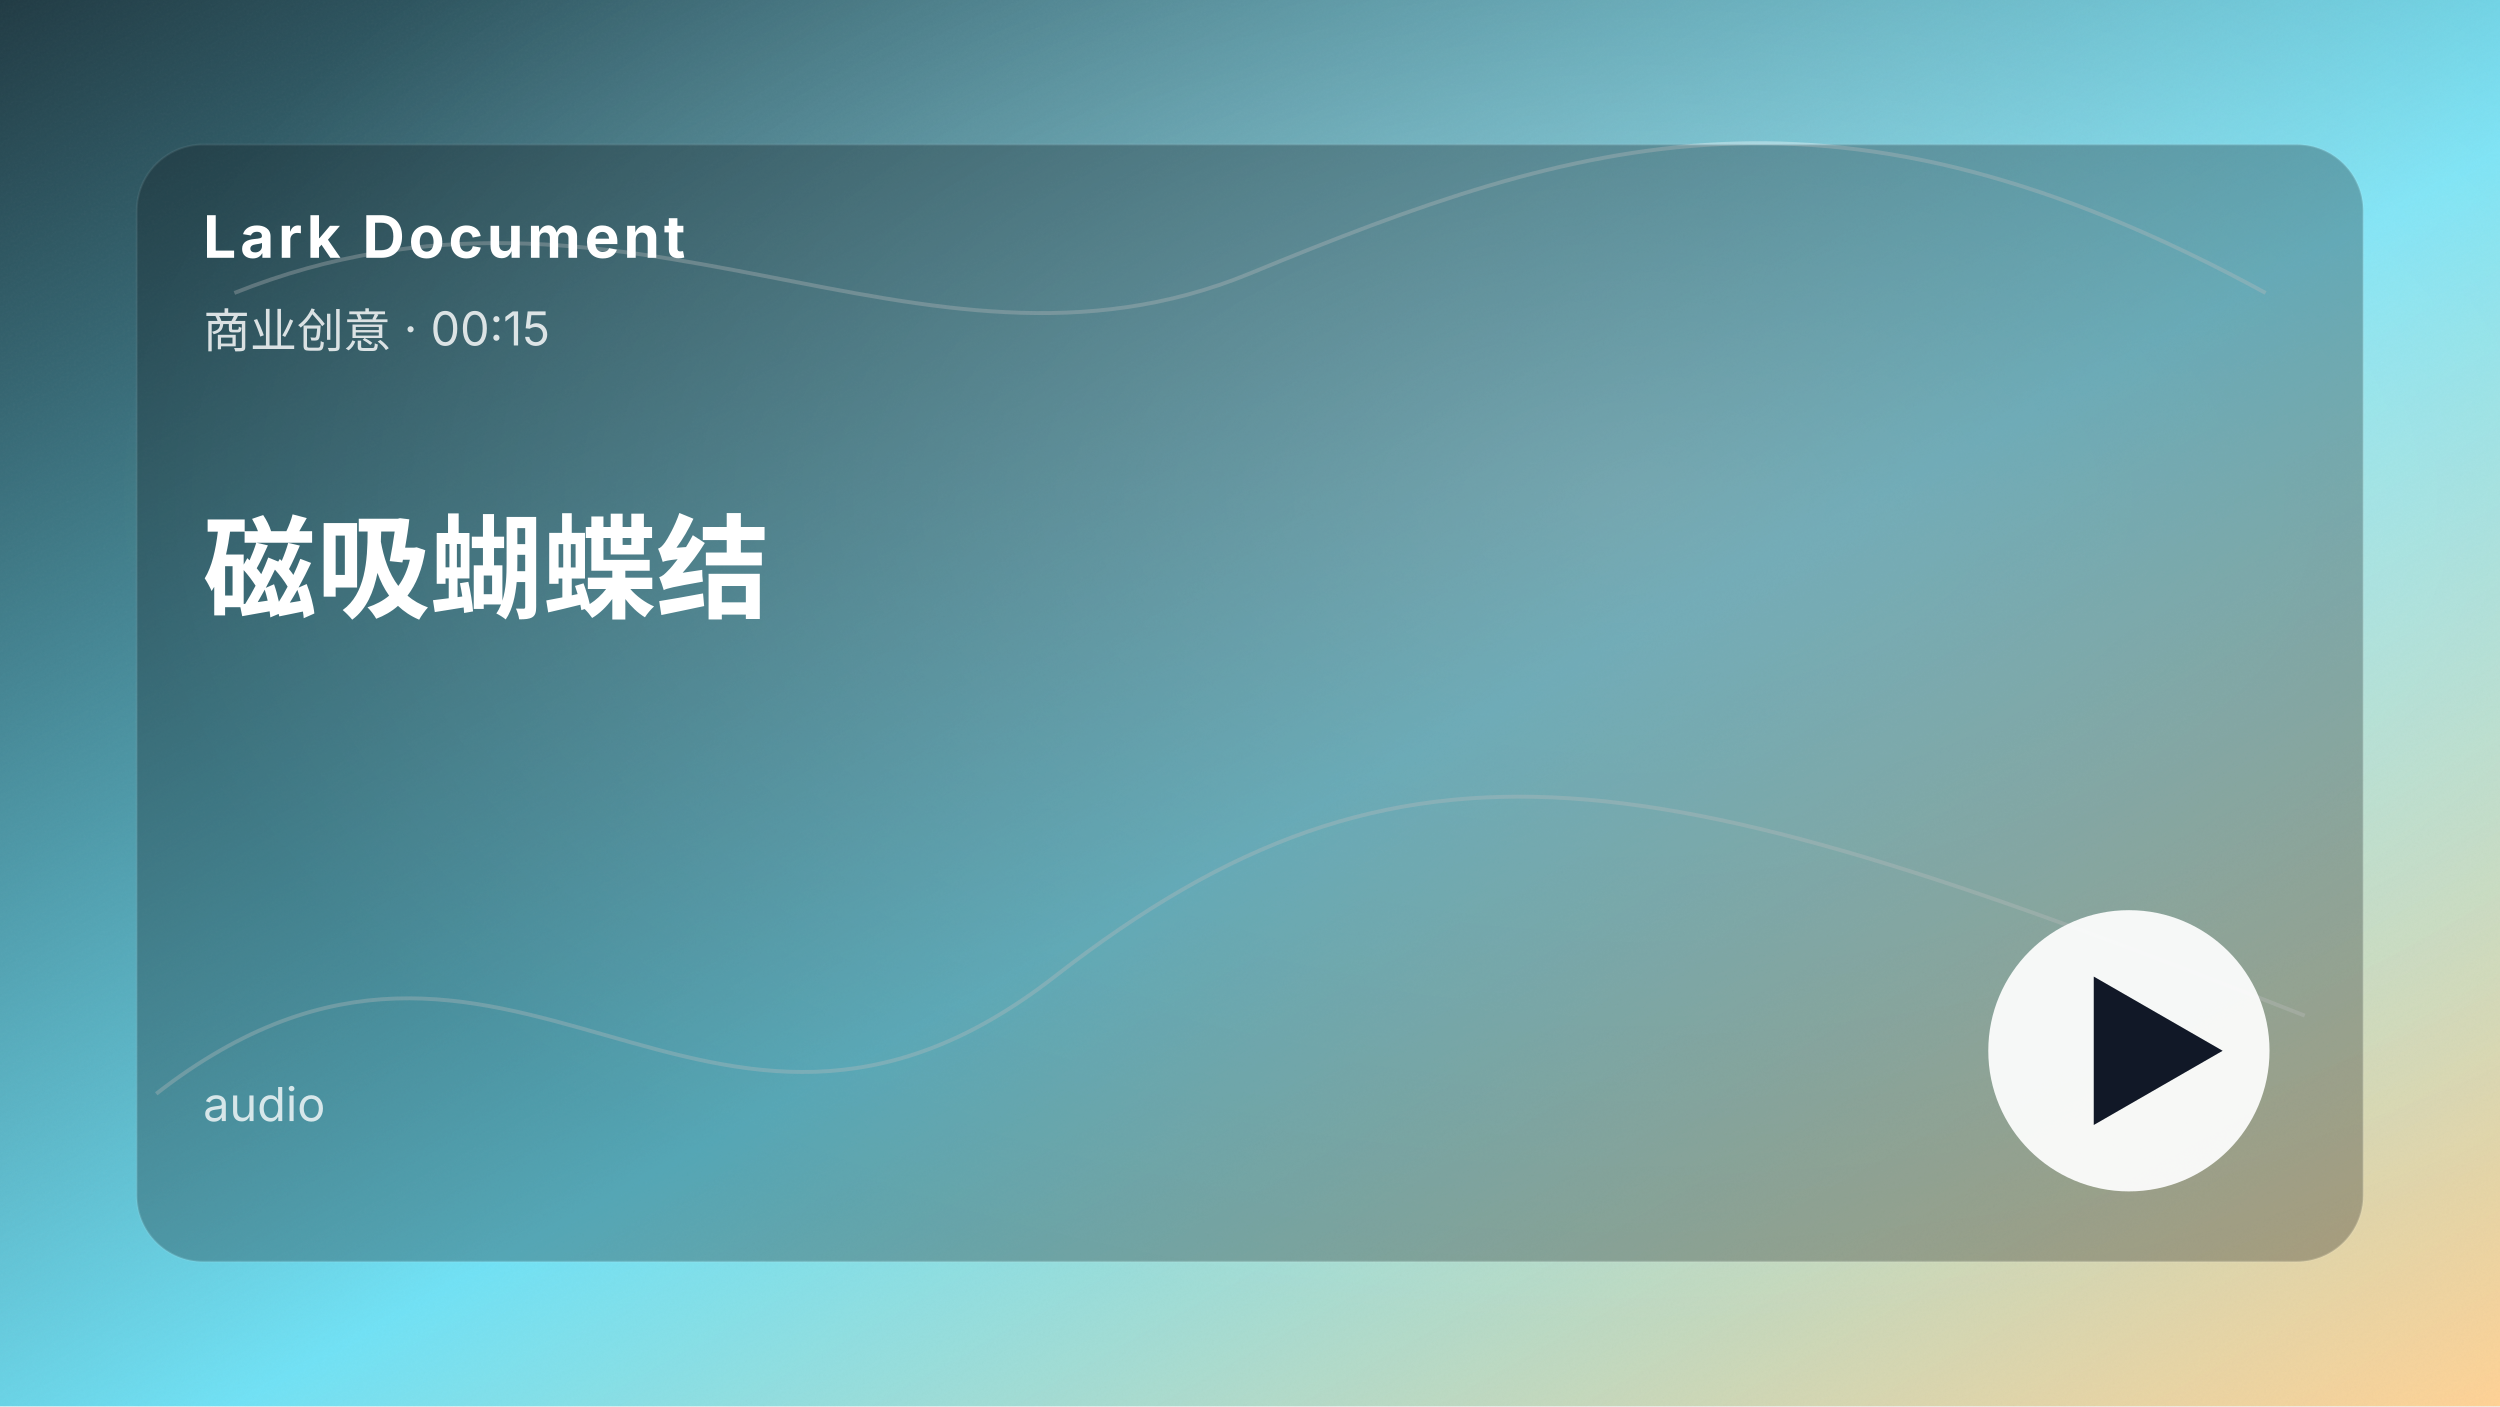
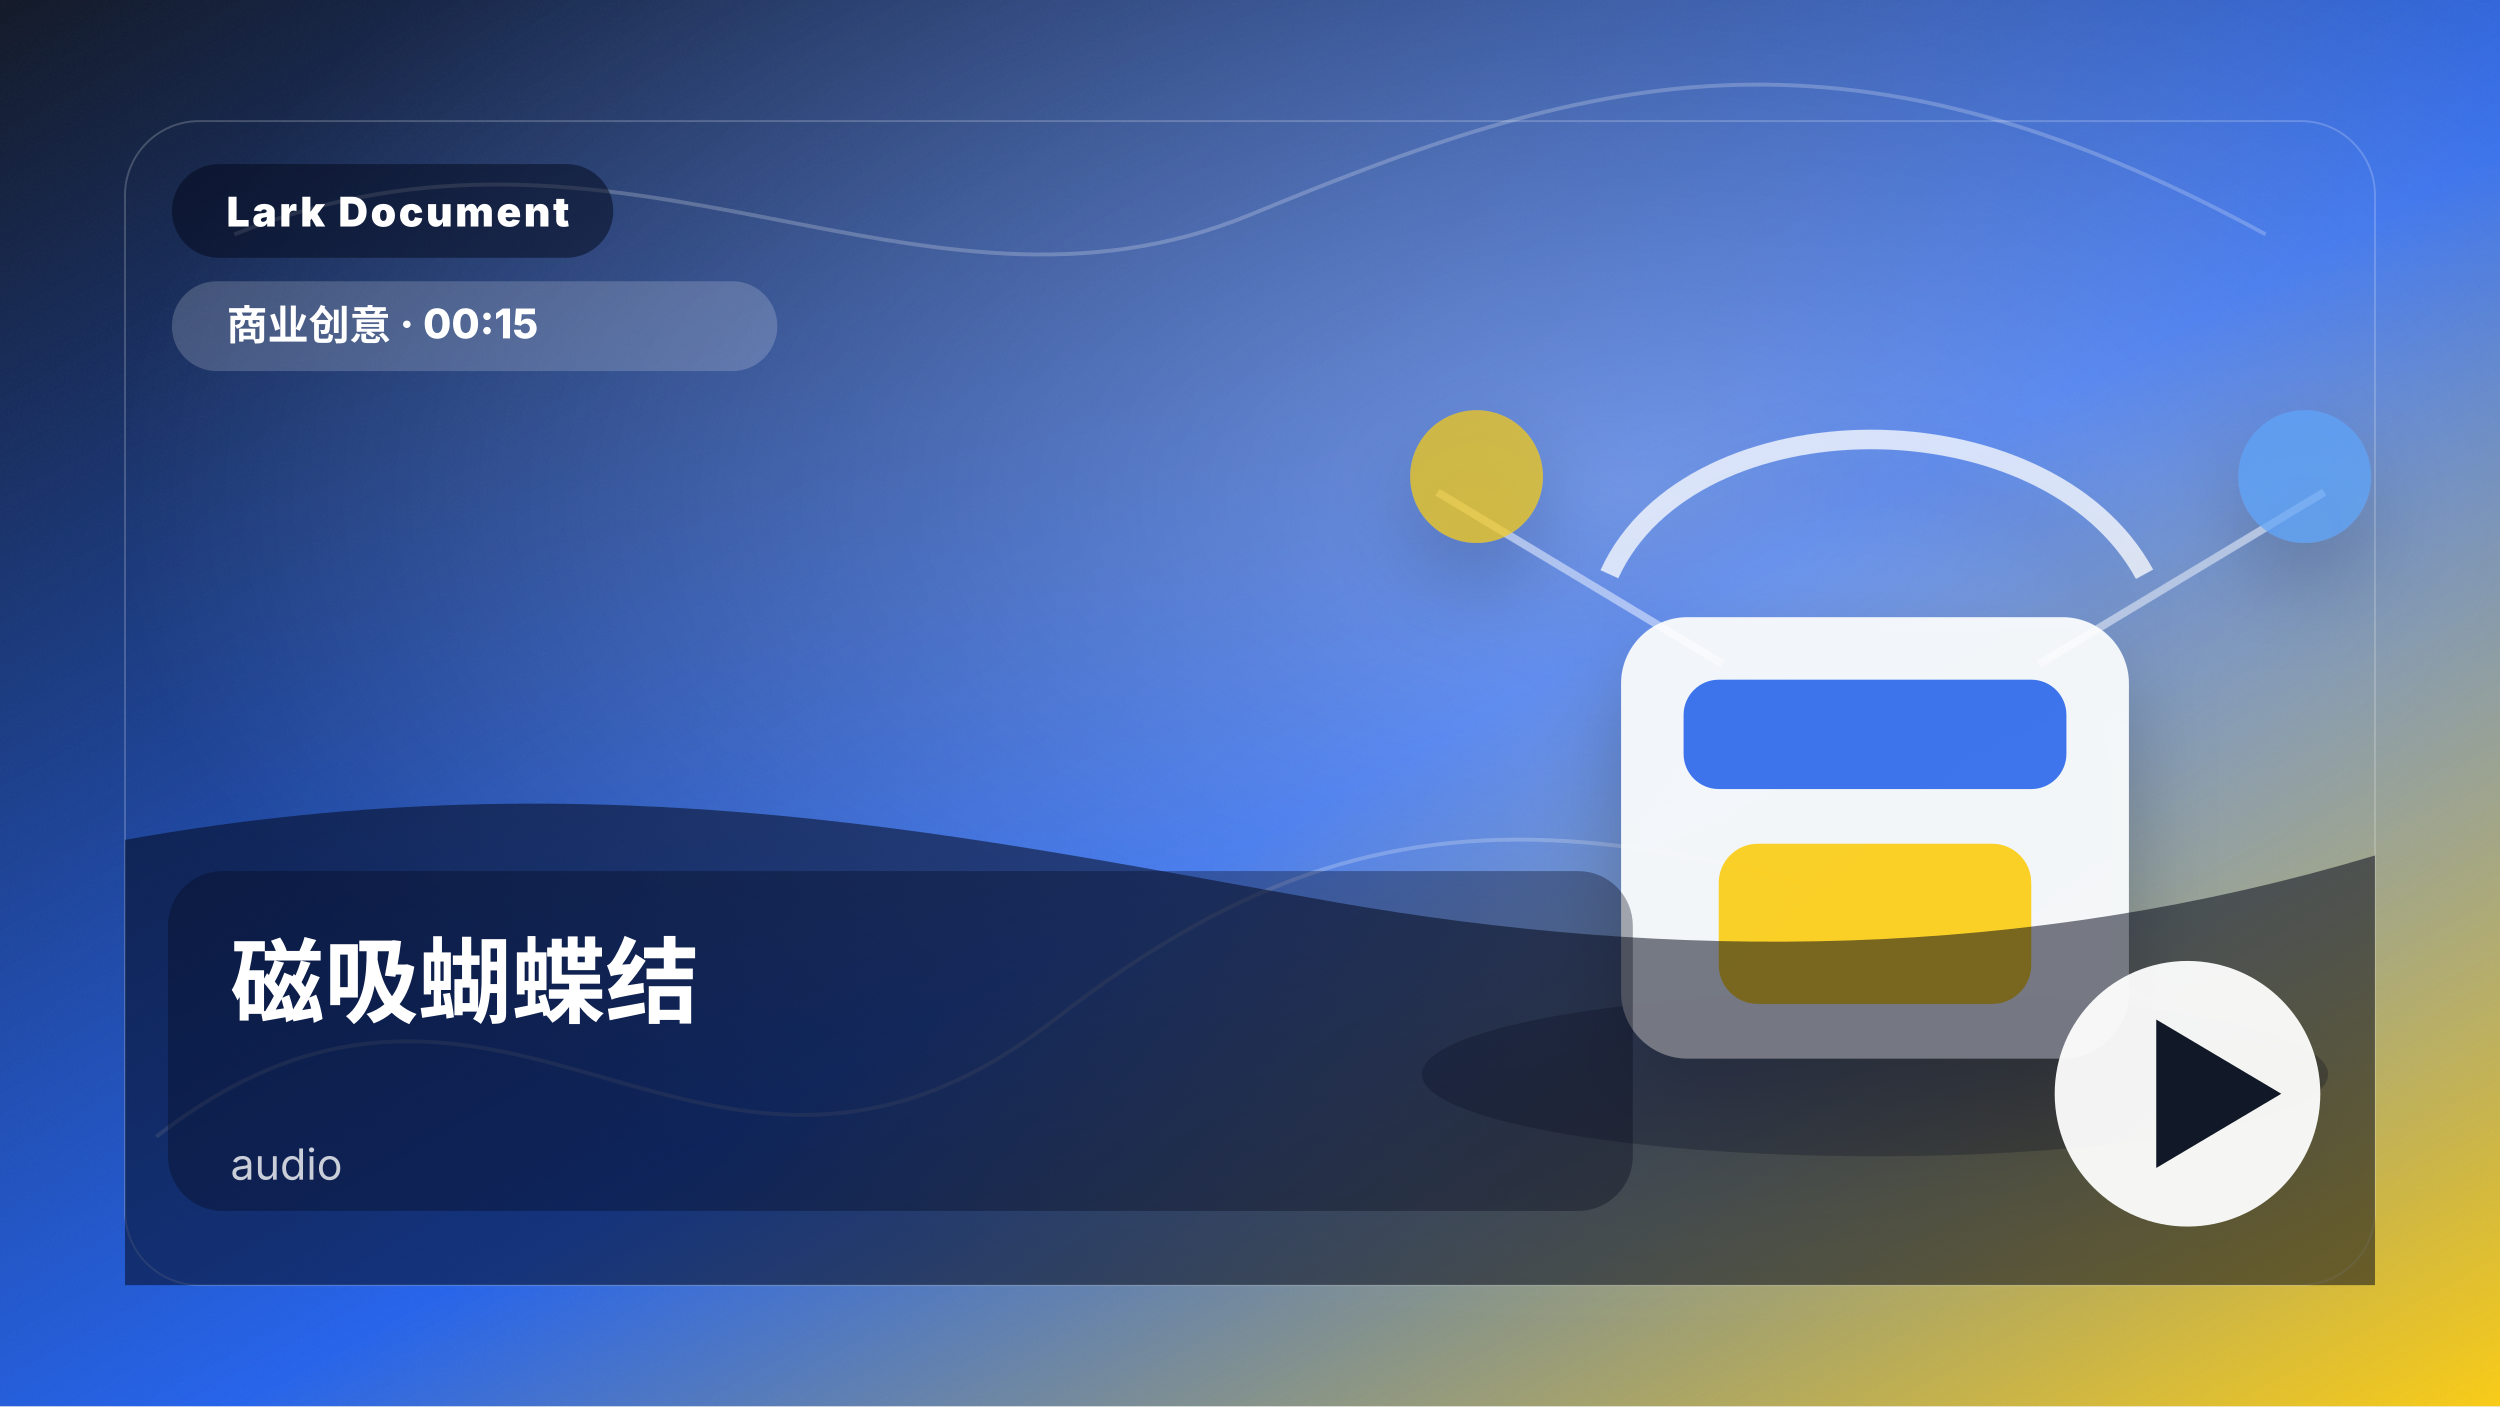
<svg xmlns="http://www.w3.org/2000/svg" width="1280" height="720" viewBox="0 0 1280 720" role="img" aria-label="磁吸蝴蝶结">
  <defs>
    <linearGradient id="bg" x1="0" y1="0" x2="1" y2="1">
-       <stop offset="0%" stop-color="#203a43" />
-       <stop offset="55%" stop-color="#70e1f5" />
-       <stop offset="100%" stop-color="#ffd194" />
+       <stop offset="0%" stop-color="#111827" />
+       <stop offset="55%" stop-color="#2563eb" />
+       <stop offset="100%" stop-color="#facc15" />
    </linearGradient>
    <radialGradient id="light" cx="65%" cy="35%" r="60%">
      <stop offset="0%" stop-color="#ffffff" stop-opacity="0.35" />
      <stop offset="100%" stop-color="#ffffff" stop-opacity="0" />
    </radialGradient>
    <filter id="grain">
      <feTurbulence type="fractalNoise" baseFrequency="0.8" numOctaves="2" stitchTiles="stitch" />
      <feColorMatrix type="saturate" values="0" />
      <feComponentTransfer>
        <feFuncA type="table" tableValues="0 0.12" />
      </feComponentTransfer>
    </filter>
+     <filter id="softShadow" x="-20%" y="-20%" width="140%" height="140%">
+       <feDropShadow dx="0" dy="24" stdDeviation="22" flood-color="#000000" flood-opacity="0.24" />
+     </filter>
  </defs>
  <rect width="1280" height="720" fill="url(#bg)" />
  <rect width="1280" height="720" fill="url(#light)" />
  <rect width="1280" height="720" filter="url(#grain)" opacity="0.32" />
-   <g opacity="0.34" fill="none" stroke="#fff" stroke-width="2">
-     <path d="M80 560 C260 420 360 640 540 500 S850 390 1180 520" />
-     <path d="M120 150 C320 70 470 210 640 140 S940 30 1160 150" />
+   <g opacity="0.22" fill="none" stroke="#fff" stroke-width="2">
+     <path d="M80 582 C260 442 360 662 540 522 S850 412 1180 542" />
+     <path d="M120 120 C320 40 470 180 640 110 S940 0 1160 120" />
  </g>
-   <rect x="70" y="74" width="1140" height="572" rx="34" fill="#0b0f12" opacity="0.28" stroke="#fff" stroke-opacity="0.24" />
-   <text x="104" y="132" fill="#ffffff" font-family="Inter, Arial, sans-serif" font-size="30" font-weight="700" letter-spacing="2">Lark Document</text>
-   <text x="104" y="178" fill="#ffffff" opacity="0.82" font-family="Inter, Arial, sans-serif" font-size="24">商业创意 · 00:15</text>
-   <text x="104" y="312" fill="#ffffff" font-family="Inter, Arial, sans-serif" font-size="58" font-weight="800">磁吸蝴蝶结</text>
-   <text x="104" y="574" fill="#ffffff" opacity="0.78" font-family="Inter, Arial, sans-serif" font-size="24">audio</text>
-   <circle cx="1090" cy="538" r="72" fill="#ffffff" opacity="0.92" />
-   <path d="M1072 500 L1072 576 L1138 538 Z" fill="#111827" />
+   <g filter="url(#softShadow)">
+     <g transform="translate(678 126)">
+       <ellipse cx="282" cy="424" rx="232" ry="42" fill="#020617" opacity="0.25" />
+       <rect x="152" y="190" width="260" height="226" rx="34" fill="#f8fafc" opacity="0.96" />
+       <rect x="184" y="222" width="196" height="56" rx="18" fill="#2563eb" opacity="0.88" />
+       <rect x="202" y="306" width="160" height="82" rx="20" fill="#facc15" opacity="0.92" />
+       <path d="M146 168 C188 76 370 76 420 168" fill="none" stroke="#fff" stroke-width="10" opacity="0.74" />
+       <path d="M58 126 L204 214 M512 126 L366 214" stroke="#fff" stroke-width="4" opacity="0.45" />
+       <circle cx="78" cy="118" r="34" fill="#facc15" opacity="0.7" />
+       <circle cx="502" cy="118" r="34" fill="#60a5fa" opacity="0.7" />
+     </g>
+   </g>
+   <rect x="64" y="62" width="1152" height="596" rx="38" fill="none" stroke="#fff" stroke-opacity="0.2" />
+   <rect x="88" y="84" width="226" height="48" rx="24" fill="#020617" opacity="0.5" />
+   <text x="116" y="116" fill="#ffffff" font-family="Inter, Arial, sans-serif" font-size="21" font-weight="850" letter-spacing="1.3">Lark Document</text>
+   <rect x="88" y="144" width="310" height="46" rx="23" fill="#ffffff" opacity="0.18" />
+   <text x="116" y="174" fill="#ffffff" font-family="Inter, Arial, sans-serif" font-size="21" font-weight="760">商业创意 · 00:15</text>
+   <path d="M64 430 C310 386 502 430 684 462 C856 492 1036 492 1216 438 V658 H64 Z" fill="#020617" opacity="0.52" />
+   <rect x="86" y="446" width="750" height="174" rx="28" fill="#020617" opacity="0.34" />
+   <text x="118" y="520" fill="#ffffff" font-family="Inter, Arial, sans-serif" font-size="48" font-weight="850">磁吸蝴蝶结</text>
+   <text x="118" y="604" fill="#ffffff" opacity="0.78" font-family="Inter, Arial, sans-serif" font-size="22">audio</text>
+   <circle cx="1120" cy="560" r="68" fill="#ffffff" opacity="0.94" />
+   <path d="M1104 522 L1104 598 L1168 560 Z" fill="#111827" />
</svg>
